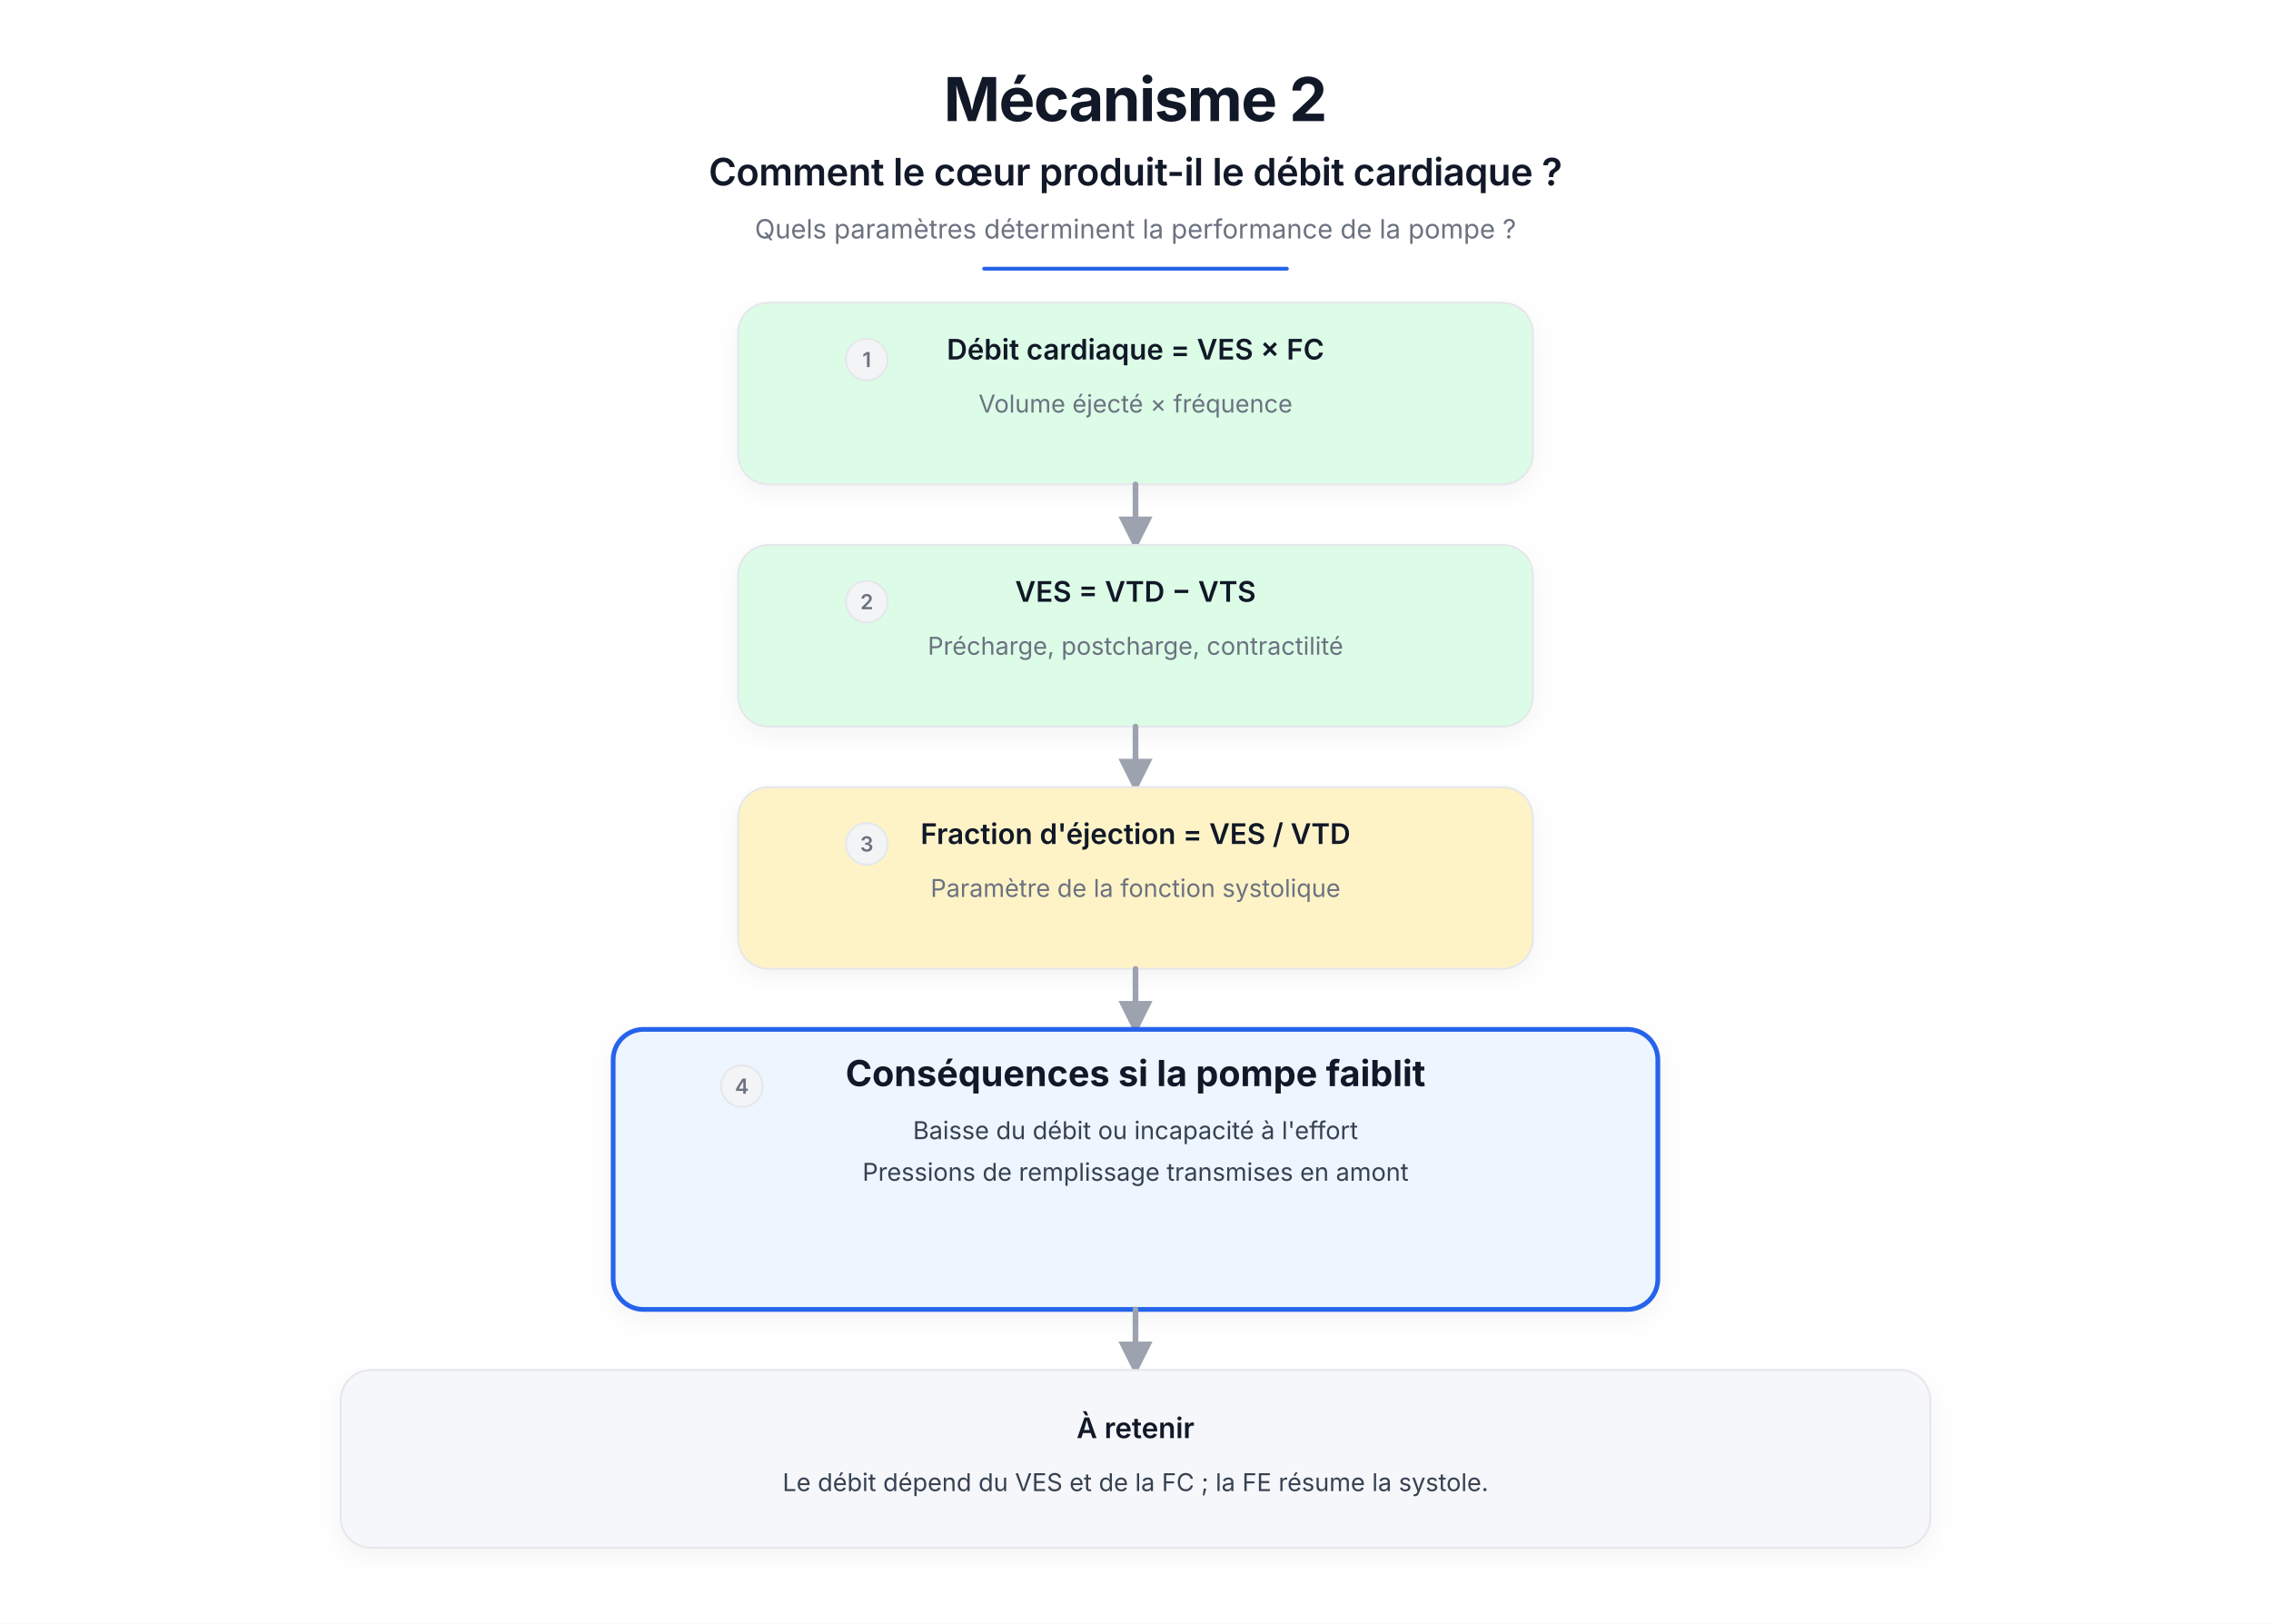
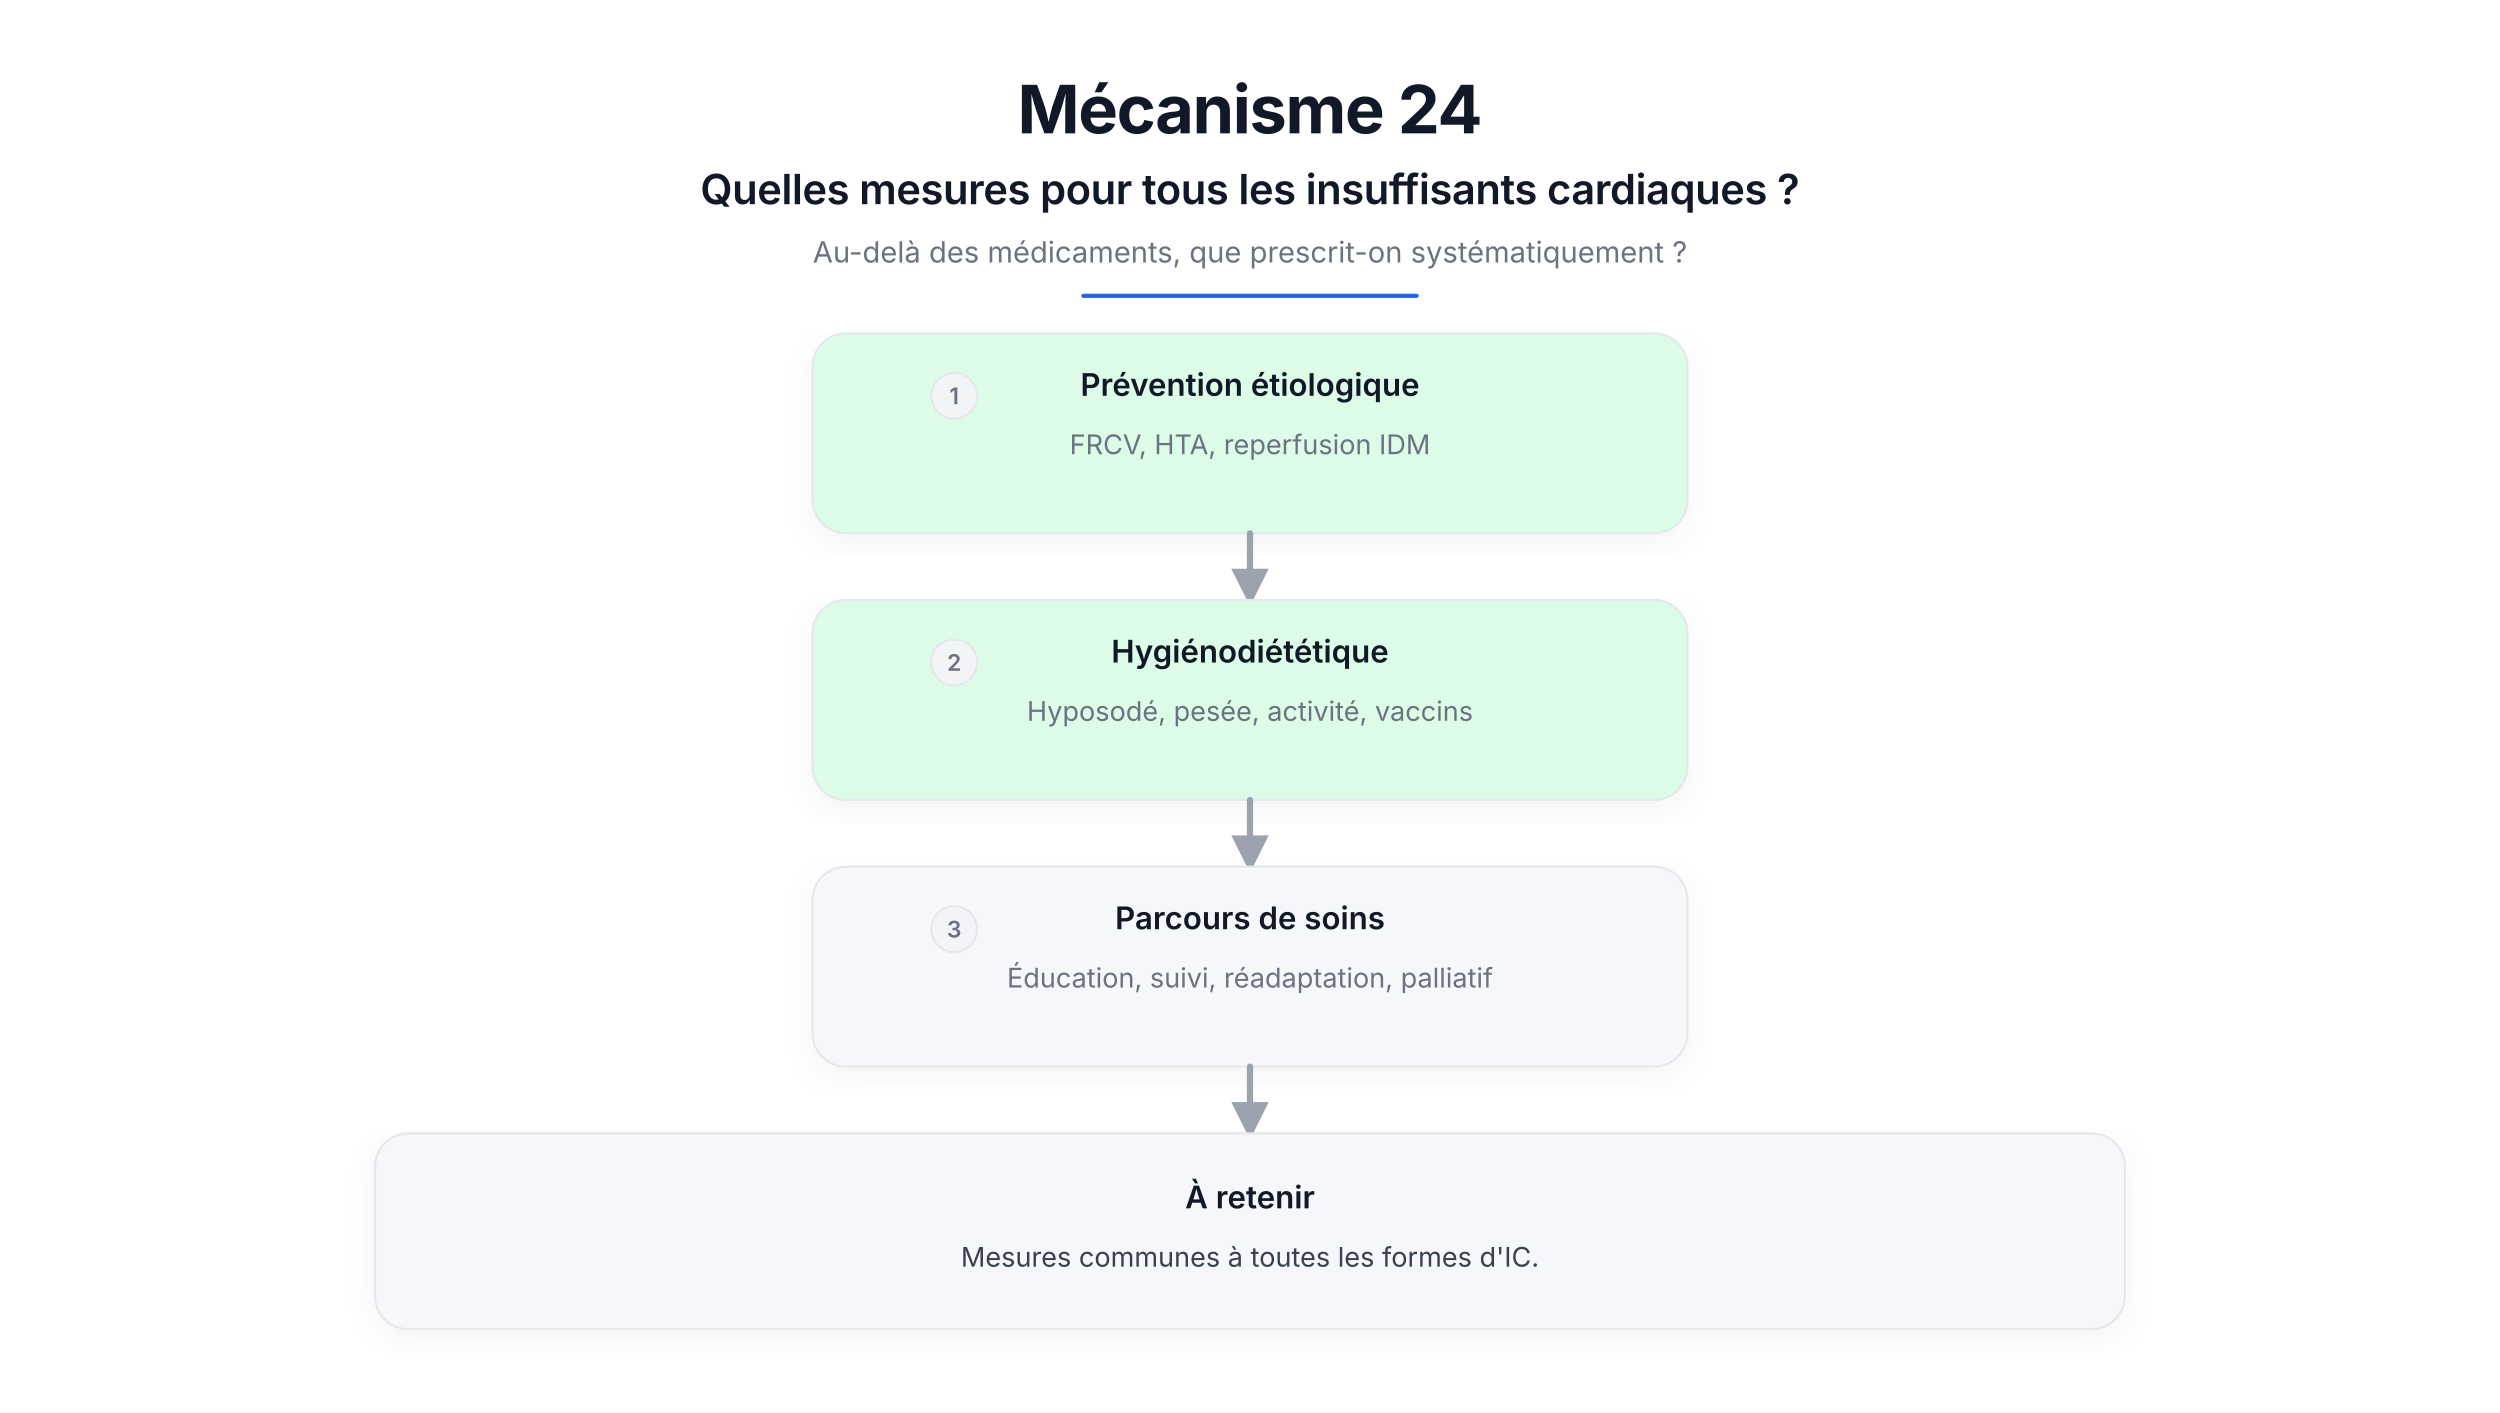
- <svg xmlns="http://www.w3.org/2000/svg" viewBox="0 0 1200 858" role="img" aria-labelledby="svg-title svg-desc">
+ <svg xmlns="http://www.w3.org/2000/svg" viewBox="0 0 1200 678" role="img" aria-labelledby="svg-title svg-desc">
  <defs>
    <filter id="card-shadow" x="-6%" y="-6%" width="112%" height="118%">
      <feDropShadow dx="0" dy="4" stdDeviation="7" flood-color="#000000" flood-opacity="0.05" />
    </filter>
    <marker id="arrowhead" markerWidth="6" markerHeight="6" refX="5" refY="3" orient="auto" markerUnits="strokeWidth">
      <path d="M0,0 L6,3 L0,6 Z" fill="#9CA3AF" />
    </marker>
    <style>
      .title-main { font-family: Inter, system-ui, -apple-system, sans-serif; font-size: 32px; font-weight: 700; fill: #111827; letter-spacing: -0.02em; }
      .title-sub { font-family: Inter, system-ui, -apple-system, sans-serif; font-size: 20px; font-weight: 600; fill: #111827; letter-spacing: -0.01em; }
      .caption { font-family: Inter, system-ui, -apple-system, sans-serif; font-size: 14px; font-weight: 400; fill: #6B7280; }
      .card-title { font-family: Inter, system-ui, -apple-system, sans-serif; font-size: 15px; font-weight: 600; fill: #111827; }
      .card-title-lg { font-family: Inter, system-ui, -apple-system, sans-serif; font-size: 19px; font-weight: 700; fill: #111827; }
      .body { font-family: Inter, system-ui, -apple-system, sans-serif; font-size: 13px; font-weight: 400; fill: #6B7280; }
      .body-dark { font-family: Inter, system-ui, -apple-system, sans-serif; font-size: 13px; font-weight: 400; fill: #374151; }
      .badge-icon { font-family: Inter, system-ui, -apple-system, sans-serif; font-size: 13px; }
      .badge-text { font-family: Inter, system-ui, -apple-system, sans-serif; font-size: 12px; font-weight: 500; fill: #374151; }
      .step-num { font-family: Inter, system-ui, -apple-system, sans-serif; font-size: 11px; font-weight: 600; fill: #6B7280; }
      .outcome-label { font-family: Inter, system-ui, -apple-system, sans-serif; font-size: 13px; font-weight: 600; fill: #111827; }
      .outcome-emoji { font-family: Inter, system-ui, -apple-system, sans-serif; font-size: 20px; }
      .summary-title { font-family: Inter, system-ui, -apple-system, sans-serif; font-size: 15px; font-weight: 600; fill: #111827; }
      .summary-body { font-family: Inter, system-ui, -apple-system, sans-serif; font-size: 13px; font-weight: 400; fill: #374151; }
    </style>
  </defs>
-   <rect width="1200" height="858" fill="#FFFFFF" />
-   <text x="600" y="64" text-anchor="middle" class="title-main">Mécanisme 2</text>
-   <text x="600" y="98" text-anchor="middle" class="title-sub">Comment le cœur produit-il le débit cardiaque ?</text>
-   <text x="600" y="126" text-anchor="middle" class="caption">Quels paramètres déterminent la performance de la pompe ?</text>
+   <rect width="1200" height="678" fill="#FFFFFF" />
+   <text x="600" y="64" text-anchor="middle" class="title-main">Mécanisme 24</text>
+   <text x="600" y="98" text-anchor="middle" class="title-sub">Quelles mesures pour tous les insuffisants cardiaques ?</text>
+   <text x="600" y="126" text-anchor="middle" class="caption">Au-delà des médicaments, que prescrit-on systématiquement ?</text>
  <line x1="520" y1="142" x2="680" y2="142" stroke="#2563EB" stroke-width="2" stroke-linecap="round" />
  <g filter="url(#card-shadow)">
    <rect x="390" y="160" width="420" height="96" rx="16" fill="#DCFCE7" stroke="#E5E7EB" stroke-width="1" />
  </g>
  <circle cx="458" cy="190" r="11" fill="#F3F4F6" stroke="#E5E7EB" stroke-width="1" />
  <text x="458" y="194" text-anchor="middle" class="step-num">1</text>
-   <text x="600" y="190" text-anchor="middle" class="card-title">Débit cardiaque = VES × FC</text>
-   <text x="600" y="218" text-anchor="middle" class="body">Volume éjecté × fréquence</text>
+   <text x="600" y="190" text-anchor="middle" class="card-title">Prévention étiologique</text>
+   <text x="600" y="218" text-anchor="middle" class="body">FRCV, HTA, reperfusion IDM</text>
  <line x1="600" y1="256" x2="600" y2="288" stroke="#9CA3AF" stroke-width="3" stroke-linecap="round" marker-end="url(#arrowhead)" />
  <g filter="url(#card-shadow)">
    <rect x="390" y="288" width="420" height="96" rx="16" fill="#DCFCE7" stroke="#E5E7EB" stroke-width="1" />
  </g>
  <circle cx="458" cy="318" r="11" fill="#F3F4F6" stroke="#E5E7EB" stroke-width="1" />
  <text x="458" y="322" text-anchor="middle" class="step-num">2</text>
-   <text x="600" y="318" text-anchor="middle" class="card-title">VES = VTD − VTS</text>
-   <text x="600" y="346" text-anchor="middle" class="body">Précharge, postcharge, contractilité</text>
+   <text x="600" y="318" text-anchor="middle" class="card-title">Hygiénodiététique</text>
+   <text x="600" y="346" text-anchor="middle" class="body">Hyposodé, pesée, activité, vaccins</text>
  <line x1="600" y1="384" x2="600" y2="416" stroke="#9CA3AF" stroke-width="3" stroke-linecap="round" marker-end="url(#arrowhead)" />
  <g filter="url(#card-shadow)">
-     <rect x="390" y="416" width="420" height="96" rx="16" fill="#FEF3C7" stroke="#E5E7EB" stroke-width="1" />
+     <rect x="390" y="416" width="420" height="96" rx="16" fill="#F5F7FA" stroke="#E5E7EB" stroke-width="1" />
  </g>
  <circle cx="458" cy="446" r="11" fill="#F3F4F6" stroke="#E5E7EB" stroke-width="1" />
  <text x="458" y="450" text-anchor="middle" class="step-num">3</text>
-   <text x="600" y="446" text-anchor="middle" class="card-title">Fraction d'éjection = VES / VTD</text>
-   <text x="600" y="474" text-anchor="middle" class="body">Paramètre de la fonction systolique</text>
+   <text x="600" y="446" text-anchor="middle" class="card-title">Parcours de soins</text>
+   <text x="600" y="474" text-anchor="middle" class="body">Éducation, suivi, réadaptation, palliatif</text>
  <line x1="600" y1="512" x2="600" y2="544" stroke="#9CA3AF" stroke-width="3" stroke-linecap="round" marker-end="url(#arrowhead)" />
  <g filter="url(#card-shadow)">
-     <rect x="324" y="544" width="552" height="148" rx="16" fill="#EDF5FF" stroke="#2563EB" stroke-width="2.5" />
+     <rect x="180" y="544" width="840" height="94" rx="16" fill="#F5F7FA" stroke="#E5E7EB" stroke-width="1" />
  </g>
-   <circle cx="392" cy="574" r="11" fill="#F3F4F6" stroke="#E5E7EB" stroke-width="1" />
-   <text x="392" y="578" text-anchor="middle" class="step-num">4</text>
-   <text x="600" y="574" text-anchor="middle" class="card-title-lg">Conséquences si la pompe faiblit</text>
-   <text x="600" y="602" text-anchor="middle" class="body-dark">Baisse du débit ou incapacité à l'effort</text>
-   <text x="600" y="624" text-anchor="middle" class="body-dark">Pressions de remplissage transmises en amont</text>
-   <line x1="600" y1="692" x2="600" y2="724" stroke="#9CA3AF" stroke-width="3" stroke-linecap="round" marker-end="url(#arrowhead)" />
-   <g filter="url(#card-shadow)">
-     <rect x="180" y="724" width="840" height="94" rx="16" fill="#F5F7FA" stroke="#E5E7EB" stroke-width="1" />
-   </g>
-   <text x="600" y="760" text-anchor="middle" class="summary-title">À retenir</text>
-   <text x="600" y="788" text-anchor="middle" class="summary-body">Le débit dépend du VES et de la FC ; la FE résume la systole.</text>
+   <text x="600" y="580" text-anchor="middle" class="summary-title">À retenir</text>
+   <text x="600" y="608" text-anchor="middle" class="summary-body">Mesures communes à toutes les formes d'IC.</text>
</svg>
